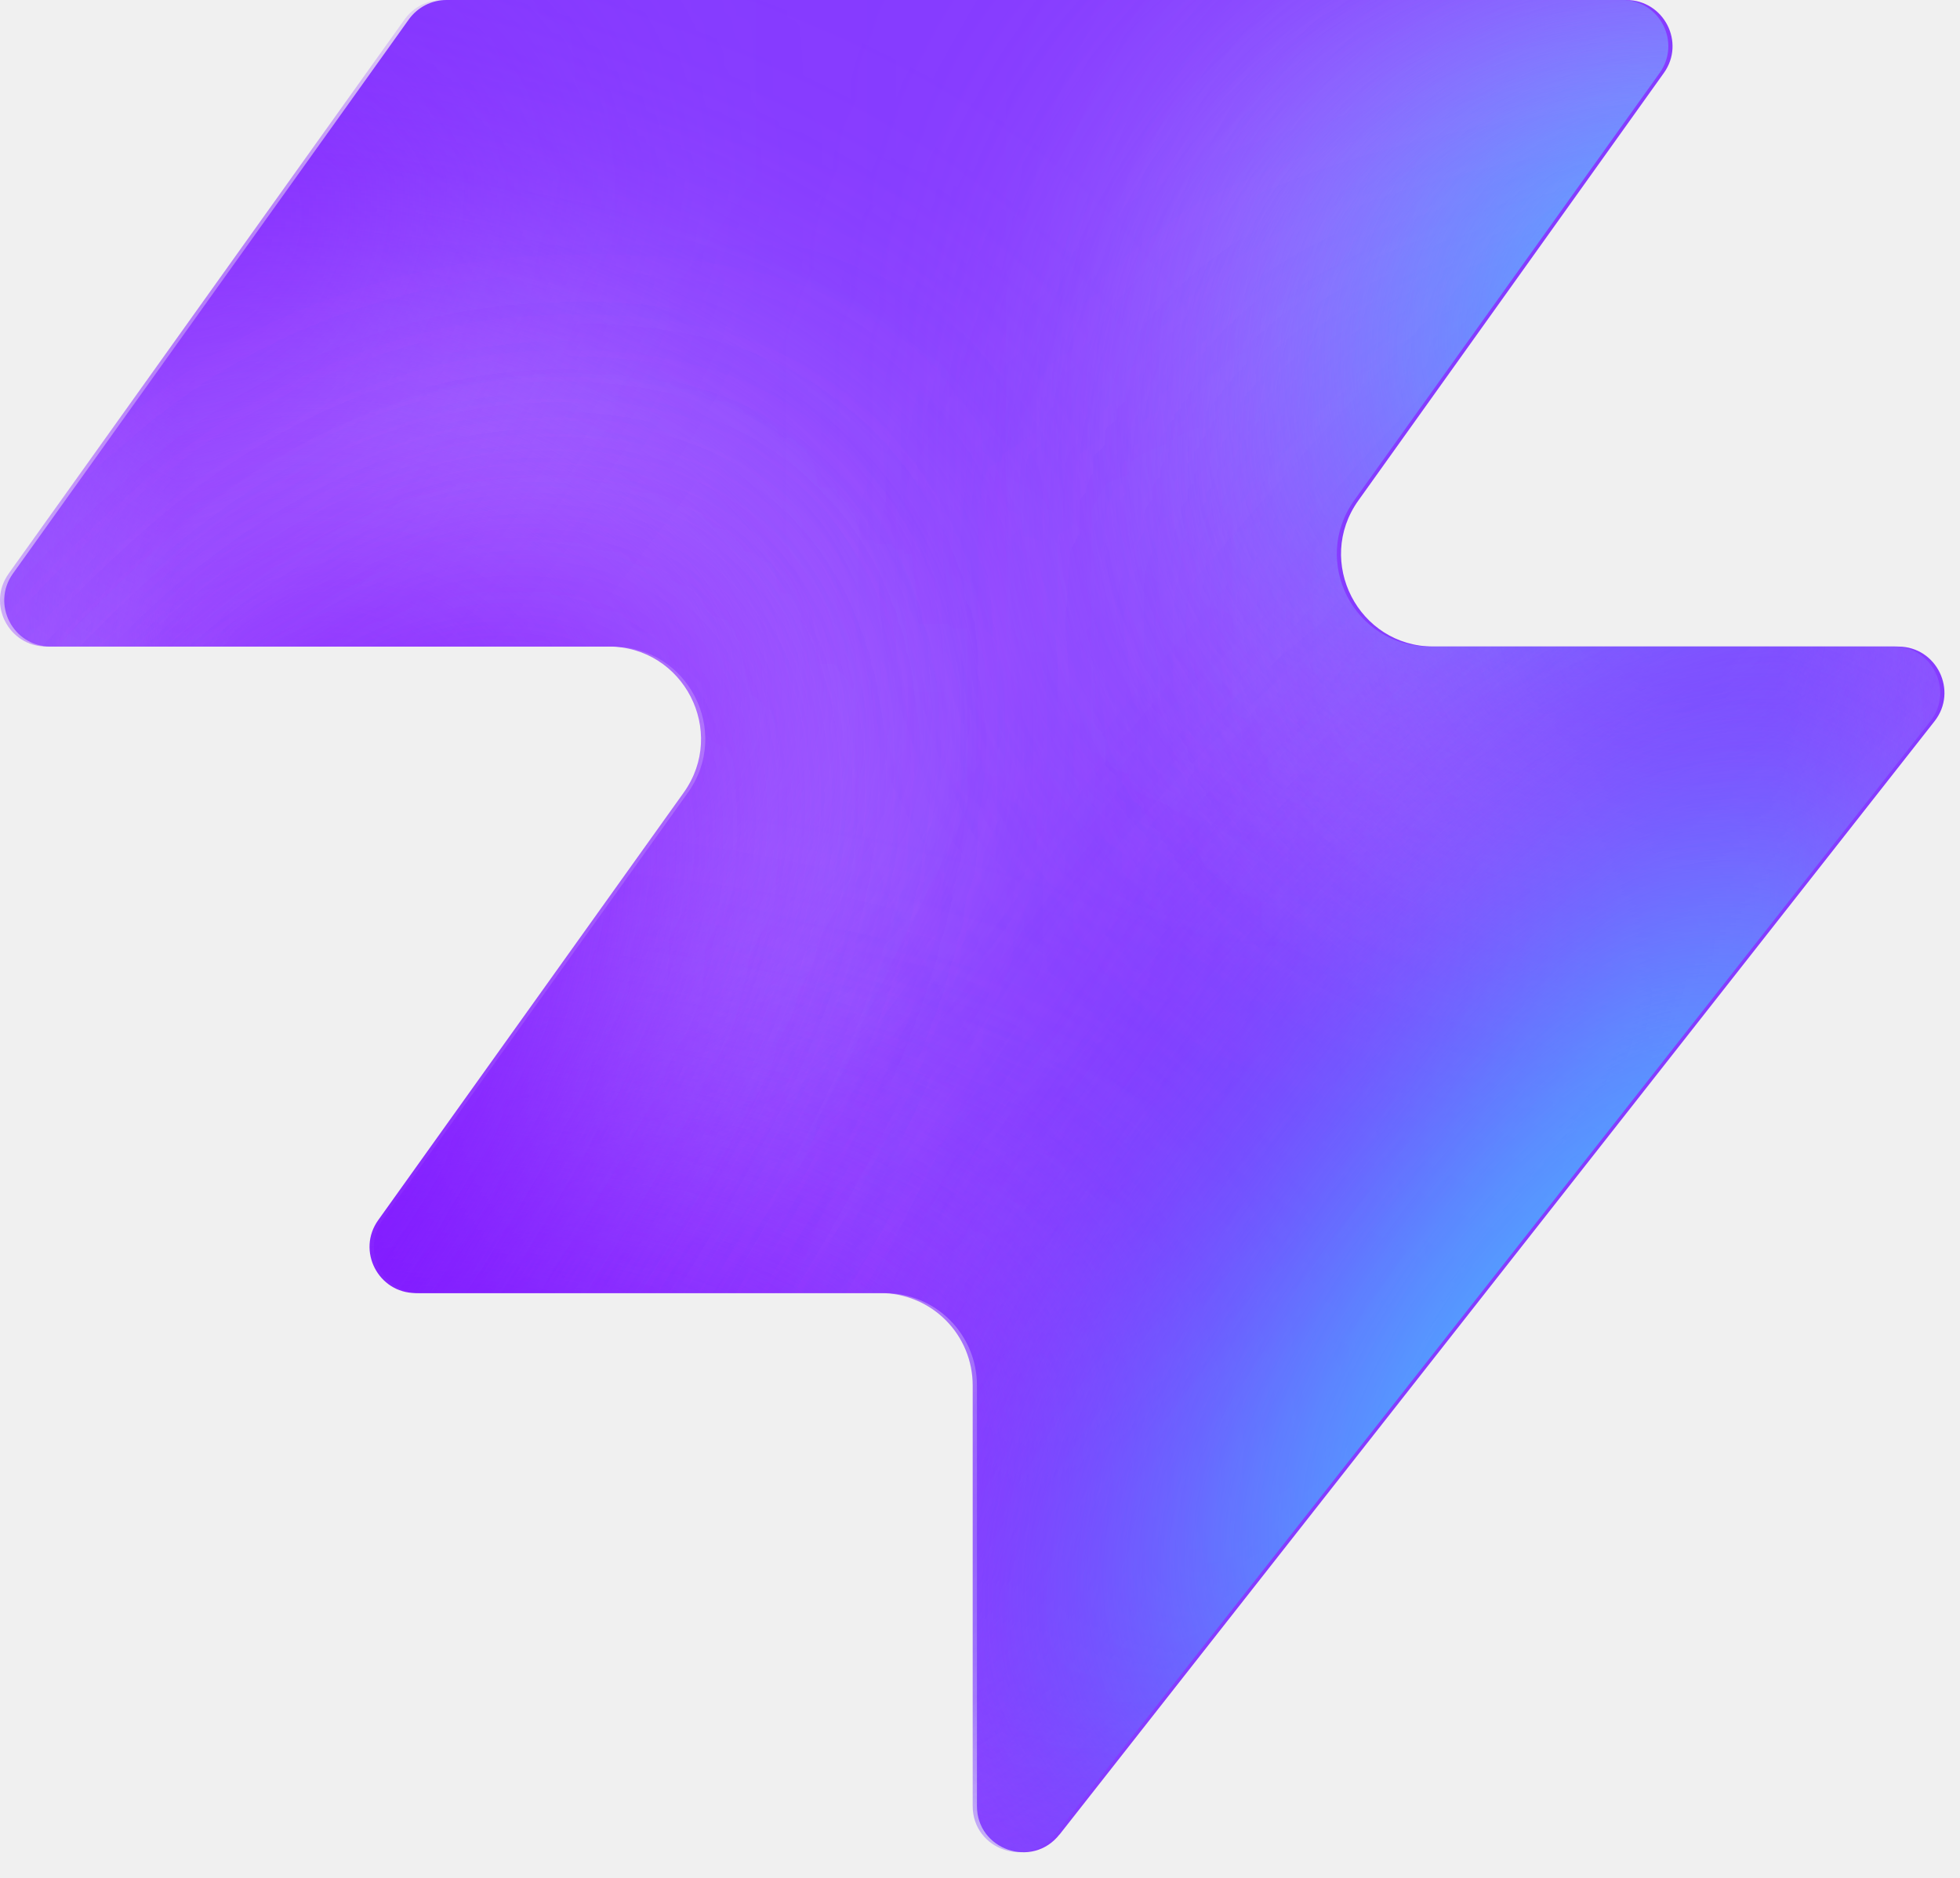
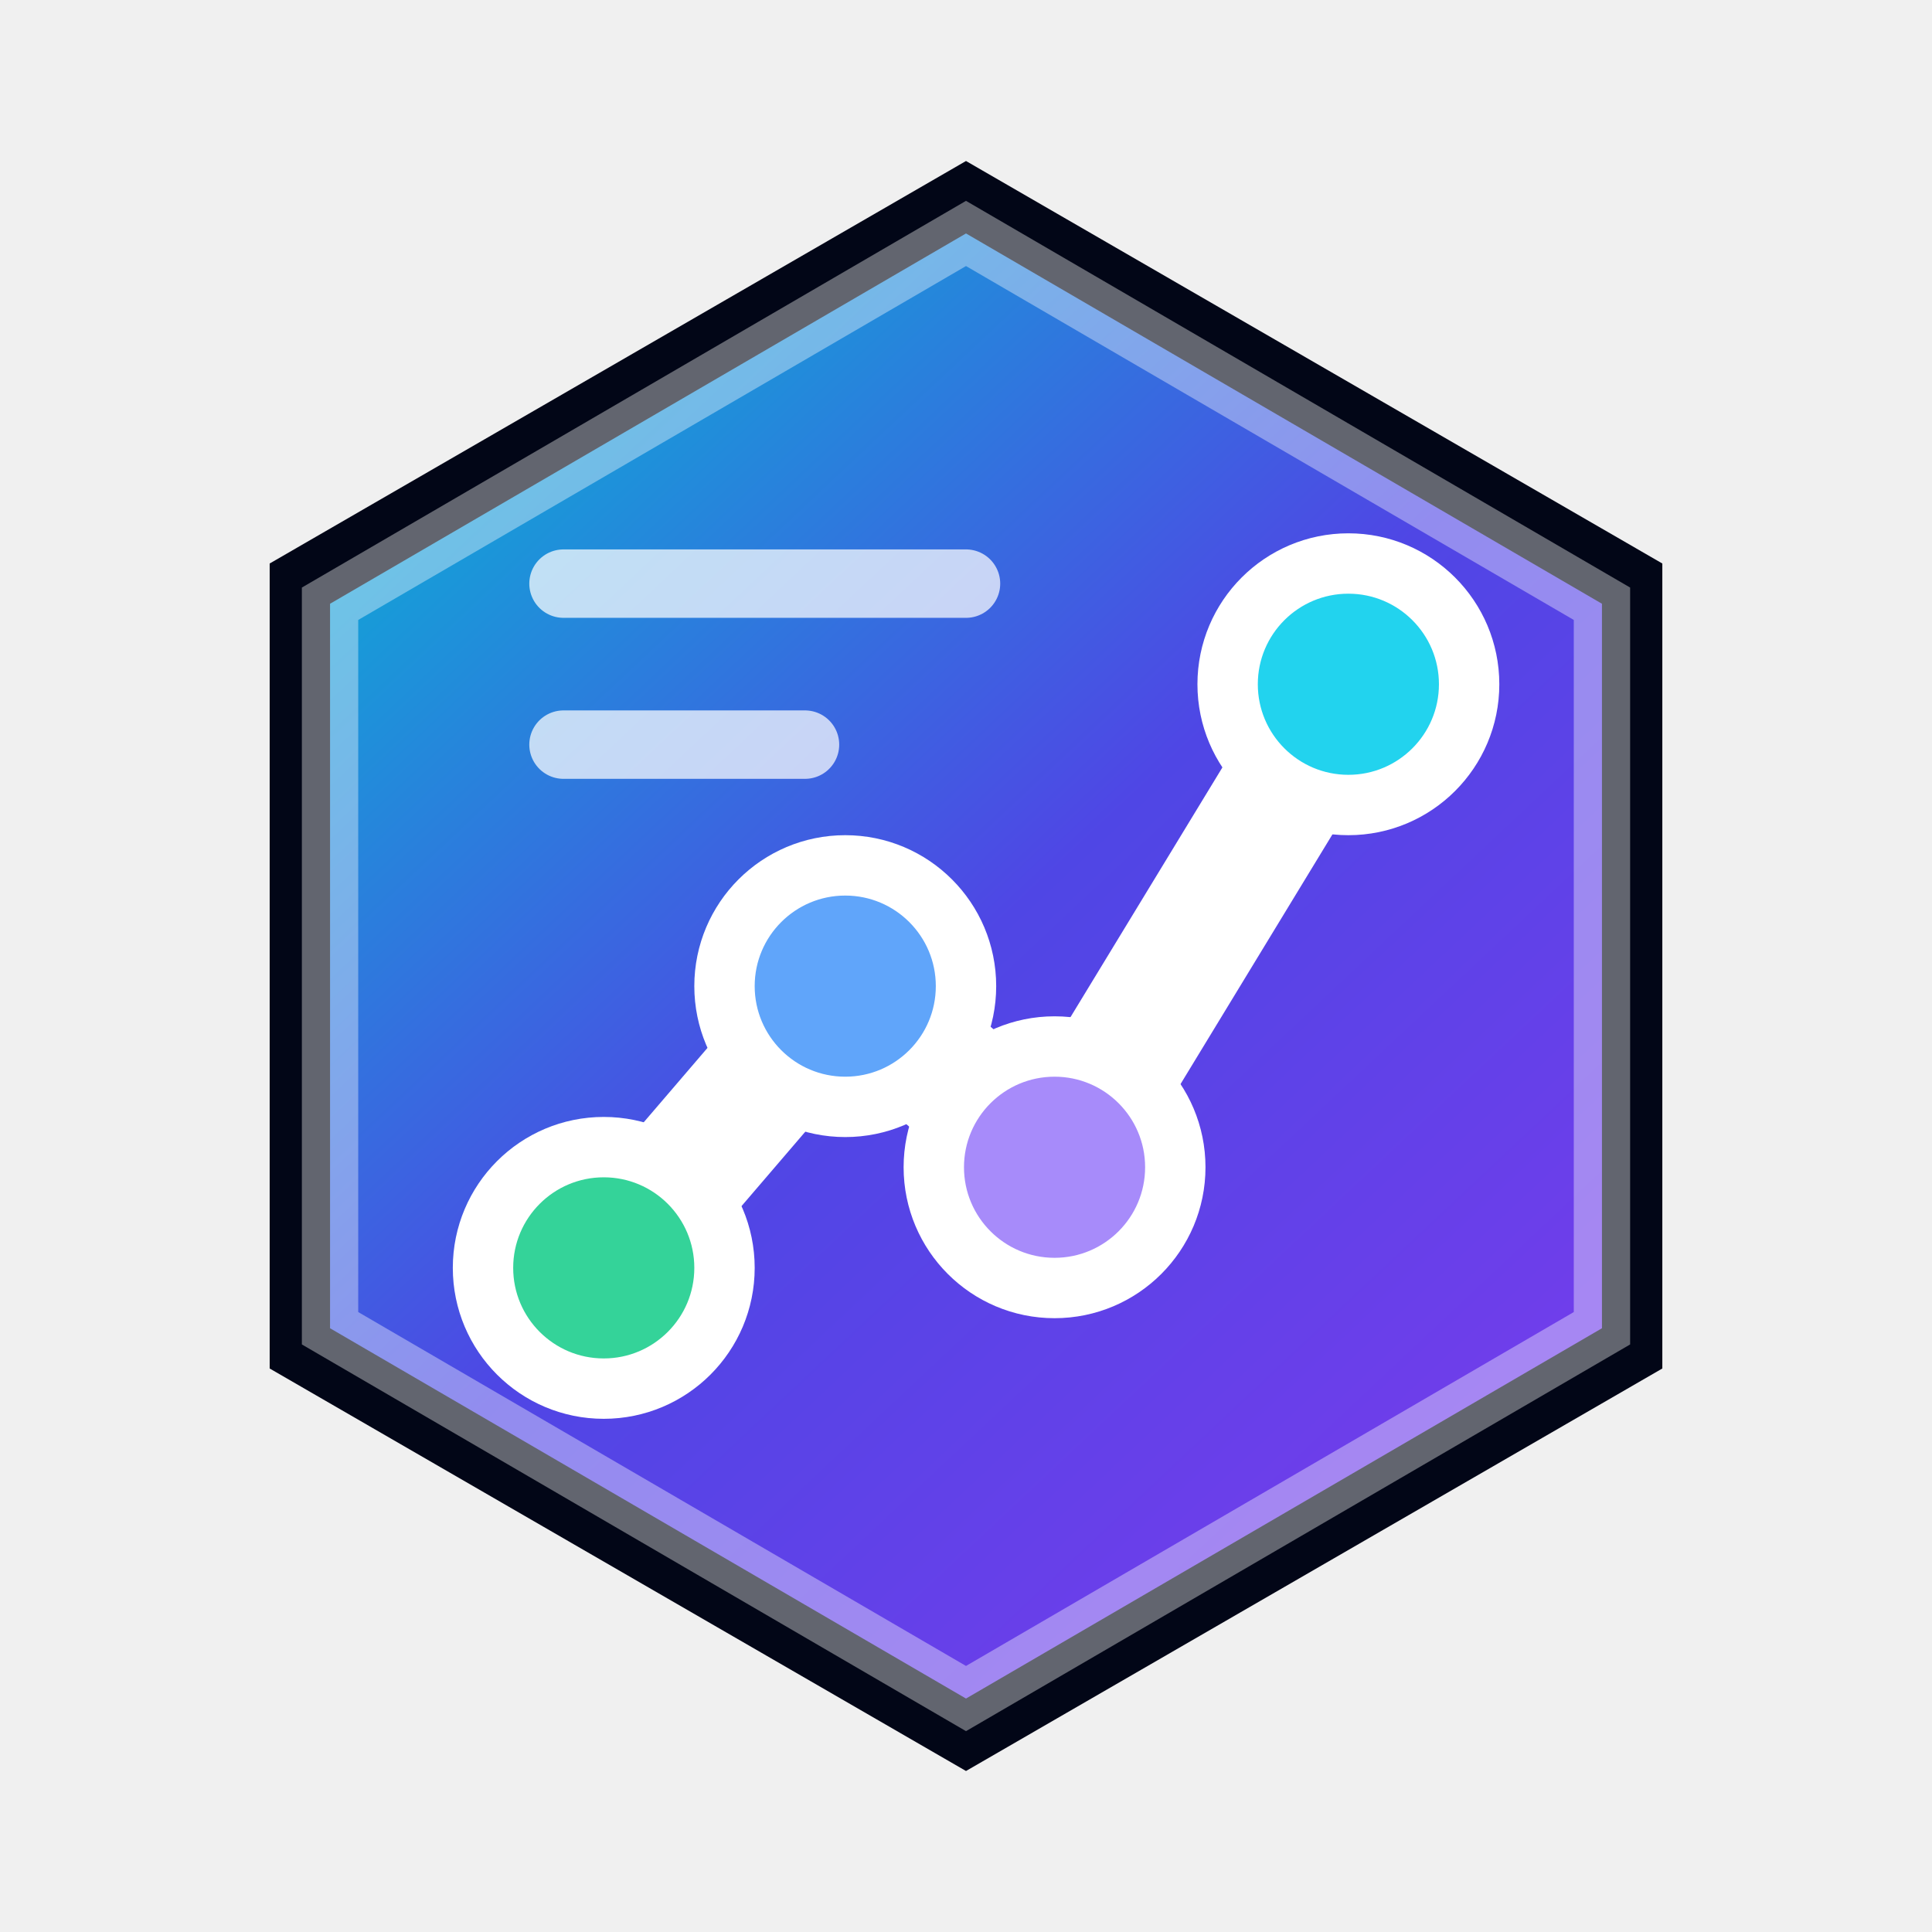
- <svg xmlns="http://www.w3.org/2000/svg" width="48" height="46" fill="none" viewBox="0 0 48 46">
-   <path fill="#863bff" d="M25.946 44.938c-.664.845-2.021.375-2.021-.698V33.937a2.26 2.26 0 0 0-2.262-2.262H10.287c-.92 0-1.456-1.04-.92-1.788l7.48-10.471c1.07-1.497 0-3.578-1.842-3.578H1.237c-.92 0-1.456-1.04-.92-1.788L10.013.474c.214-.297.556-.474.92-.474h28.894c.92 0 1.456 1.04.92 1.788l-7.48 10.471c-1.07 1.498 0 3.579 1.842 3.579h11.377c.943 0 1.473 1.088.89 1.83L25.947 44.94z" style="fill:#863bff;fill:color(display-p3 .525 .23 1);fill-opacity:1" />
-   <mask id="a" width="48" height="46" x="0" y="0" maskUnits="userSpaceOnUse" style="mask-type:alpha">
-     <path fill="#000" d="M25.842 44.938c-.664.844-2.021.375-2.021-.698V33.937a2.26 2.26 0 0 0-2.262-2.262H10.183c-.92 0-1.456-1.04-.92-1.788l7.48-10.471c1.07-1.498 0-3.579-1.842-3.579H1.133c-.92 0-1.456-1.04-.92-1.787L9.91.473c.214-.297.556-.474.92-.474h28.894c.92 0 1.456 1.04.92 1.788l-7.48 10.471c-1.07 1.498 0 3.578 1.842 3.578h11.377c.943 0 1.473 1.088.89 1.832L25.843 44.94z" style="fill:#000;fill-opacity:1" />
-   </mask>
-   <g mask="url(#a)">
-     <g filter="url(#b)">
-       <ellipse cx="5.508" cy="14.704" fill="#ede6ff" rx="5.508" ry="14.704" style="fill:#ede6ff;fill:color(display-p3 .927 .903 1);fill-opacity:1" transform="matrix(.00324 1 1 -.00324 -4.47 31.516)" />
-     </g>
-     <g filter="url(#c)">
-       <ellipse cx="10.399" cy="29.851" fill="#ede6ff" rx="10.399" ry="29.851" style="fill:#ede6ff;fill:color(display-p3 .927 .903 1);fill-opacity:1" transform="matrix(.00324 1 1 -.00324 -39.328 7.883)" />
-     </g>
-     <g filter="url(#d)">
-       <ellipse cx="5.508" cy="30.487" fill="#7e14ff" rx="5.508" ry="30.487" style="fill:#7e14ff;fill:color(display-p3 .492 .077 1);fill-opacity:1" transform="rotate(89.814 -25.913 -14.639)scale(1 -1)" />
-     </g>
-     <g filter="url(#e)">
-       <ellipse cx="5.508" cy="30.599" fill="#7e14ff" rx="5.508" ry="30.599" style="fill:#7e14ff;fill:color(display-p3 .492 .077 1);fill-opacity:1" transform="rotate(89.814 -32.644 -3.334)scale(1 -1)" />
-     </g>
-     <g filter="url(#f)">
-       <ellipse cx="5.508" cy="30.599" fill="#7e14ff" rx="5.508" ry="30.599" style="fill:#7e14ff;fill:color(display-p3 .492 .077 1);fill-opacity:1" transform="matrix(.00324 1 1 -.00324 -34.34 30.47)" />
-     </g>
-     <g filter="url(#g)">
-       <ellipse cx="14.072" cy="22.078" fill="#ede6ff" rx="14.072" ry="22.078" style="fill:#ede6ff;fill:color(display-p3 .927 .903 1);fill-opacity:1" transform="rotate(93.35 24.506 48.493)scale(-1 1)" />
-     </g>
-     <g filter="url(#h)">
-       <ellipse cx="3.47" cy="21.501" fill="#7e14ff" rx="3.47" ry="21.501" style="fill:#7e14ff;fill:color(display-p3 .492 .077 1);fill-opacity:1" transform="rotate(89.009 28.708 47.59)scale(-1 1)" />
-     </g>
-     <g filter="url(#i)">
-       <ellipse cx="3.47" cy="21.501" fill="#7e14ff" rx="3.47" ry="21.501" style="fill:#7e14ff;fill:color(display-p3 .492 .077 1);fill-opacity:1" transform="rotate(89.009 28.708 47.59)scale(-1 1)" />
-     </g>
-     <g filter="url(#j)">
-       <ellipse cx=".387" cy="8.972" fill="#7e14ff" rx="4.407" ry="29.108" style="fill:#7e14ff;fill:color(display-p3 .492 .077 1);fill-opacity:1" transform="rotate(39.51 .387 8.972)" />
-     </g>
-     <g filter="url(#k)">
-       <ellipse cx="47.523" cy="-6.092" fill="#7e14ff" rx="4.407" ry="29.108" style="fill:#7e14ff;fill:color(display-p3 .492 .077 1);fill-opacity:1" transform="rotate(37.892 47.523 -6.092)" />
-     </g>
-     <g filter="url(#l)">
-       <ellipse cx="41.412" cy="6.333" fill="#47bfff" rx="5.971" ry="9.665" style="fill:#47bfff;fill:color(display-p3 .28 .748 1);fill-opacity:1" transform="rotate(37.892 41.412 6.333)" />
-     </g>
-     <g filter="url(#m)">
-       <ellipse cx="-1.879" cy="38.332" fill="#7e14ff" rx="4.407" ry="29.108" style="fill:#7e14ff;fill:color(display-p3 .492 .077 1);fill-opacity:1" transform="rotate(37.892 -1.88 38.332)" />
-     </g>
-     <g filter="url(#n)">
-       <ellipse cx="-1.879" cy="38.332" fill="#7e14ff" rx="4.407" ry="29.108" style="fill:#7e14ff;fill:color(display-p3 .492 .077 1);fill-opacity:1" transform="rotate(37.892 -1.88 38.332)" />
-     </g>
-     <g filter="url(#o)">
-       <ellipse cx="35.651" cy="29.907" fill="#7e14ff" rx="4.407" ry="29.108" style="fill:#7e14ff;fill:color(display-p3 .492 .077 1);fill-opacity:1" transform="rotate(37.892 35.651 29.907)" />
-     </g>
-     <g filter="url(#p)">
-       <ellipse cx="38.418" cy="32.4" fill="#47bfff" rx="5.971" ry="15.297" style="fill:#47bfff;fill:color(display-p3 .28 .748 1);fill-opacity:1" transform="rotate(37.892 38.418 32.4)" />
-     </g>
-   </g>
+ <svg xmlns="http://www.w3.org/2000/svg" viewBox="0 0 48 48" fill="none">
+   <path d="M24 4 41.3 14v20L24 44 6.7 34V14L24 4Z" fill="#020617" />
+   <path d="M24 5.8 39.8 15v18L24 42.2 8.2 33V15L24 5.8Z" fill="url(#panel)" stroke="rgba(255,255,255,.38)" stroke-width="1.4" />
+   <path d="M15 31.5 21 24.5l5.2 4.5L33.5 17" stroke="#fff" stroke-width="3.2" stroke-linecap="round" stroke-linejoin="round" />
+   <circle cx="15" cy="31.5" r="3" fill="#34D399" stroke="#fff" stroke-width="1.5" />
+   <circle cx="21" cy="24.5" r="3" fill="#60A5FA" stroke="#fff" stroke-width="1.5" />
+   <circle cx="26.2" cy="29" r="3" fill="#A78BFA" stroke="#fff" stroke-width="1.5" />
+   <circle cx="33.5" cy="17" r="3" fill="#22D3EE" stroke="#fff" stroke-width="1.5" />
+   <path d="M14 14.5h10M14 18.5h6" stroke="rgba(255,255,255,.72)" stroke-width="1.7" stroke-linecap="round" />
  <defs>
-     <filter id="b" width="60.045" height="41.654" x="-19.77" y="16.149" color-interpolation-filters="sRGB" filterUnits="userSpaceOnUse">
-       <feFlood flood-opacity="0" result="BackgroundImageFix" />
-       <feBlend in="SourceGraphic" in2="BackgroundImageFix" result="shape" />
-       <feGaussianBlur result="effect1_foregroundBlur_2002_17158" stdDeviation="7.659" />
-     </filter>
-     <filter id="c" width="90.34" height="51.437" x="-54.613" y="-7.533" color-interpolation-filters="sRGB" filterUnits="userSpaceOnUse">
-       <feFlood flood-opacity="0" result="BackgroundImageFix" />
-       <feBlend in="SourceGraphic" in2="BackgroundImageFix" result="shape" />
-       <feGaussianBlur result="effect1_foregroundBlur_2002_17158" stdDeviation="7.659" />
-     </filter>
-     <filter id="d" width="79.355" height="29.4" x="-49.64" y="2.03" color-interpolation-filters="sRGB" filterUnits="userSpaceOnUse">
-       <feFlood flood-opacity="0" result="BackgroundImageFix" />
-       <feBlend in="SourceGraphic" in2="BackgroundImageFix" result="shape" />
-       <feGaussianBlur result="effect1_foregroundBlur_2002_17158" stdDeviation="4.596" />
-     </filter>
-     <filter id="e" width="79.579" height="29.4" x="-45.045" y="20.029" color-interpolation-filters="sRGB" filterUnits="userSpaceOnUse">
-       <feFlood flood-opacity="0" result="BackgroundImageFix" />
-       <feBlend in="SourceGraphic" in2="BackgroundImageFix" result="shape" />
-       <feGaussianBlur result="effect1_foregroundBlur_2002_17158" stdDeviation="4.596" />
-     </filter>
-     <filter id="f" width="79.579" height="29.4" x="-43.513" y="21.178" color-interpolation-filters="sRGB" filterUnits="userSpaceOnUse">
-       <feFlood flood-opacity="0" result="BackgroundImageFix" />
-       <feBlend in="SourceGraphic" in2="BackgroundImageFix" result="shape" />
-       <feGaussianBlur result="effect1_foregroundBlur_2002_17158" stdDeviation="4.596" />
-     </filter>
-     <filter id="g" width="74.749" height="58.852" x="15.756" y="-17.901" color-interpolation-filters="sRGB" filterUnits="userSpaceOnUse">
-       <feFlood flood-opacity="0" result="BackgroundImageFix" />
-       <feBlend in="SourceGraphic" in2="BackgroundImageFix" result="shape" />
-       <feGaussianBlur result="effect1_foregroundBlur_2002_17158" stdDeviation="7.659" />
-     </filter>
-     <filter id="h" width="61.377" height="25.362" x="23.548" y="2.284" color-interpolation-filters="sRGB" filterUnits="userSpaceOnUse">
-       <feFlood flood-opacity="0" result="BackgroundImageFix" />
-       <feBlend in="SourceGraphic" in2="BackgroundImageFix" result="shape" />
-       <feGaussianBlur result="effect1_foregroundBlur_2002_17158" stdDeviation="4.596" />
-     </filter>
-     <filter id="i" width="61.377" height="25.362" x="23.548" y="2.284" color-interpolation-filters="sRGB" filterUnits="userSpaceOnUse">
-       <feFlood flood-opacity="0" result="BackgroundImageFix" />
-       <feBlend in="SourceGraphic" in2="BackgroundImageFix" result="shape" />
-       <feGaussianBlur result="effect1_foregroundBlur_2002_17158" stdDeviation="4.596" />
-     </filter>
-     <filter id="j" width="56.045" height="63.649" x="-27.636" y="-22.853" color-interpolation-filters="sRGB" filterUnits="userSpaceOnUse">
-       <feFlood flood-opacity="0" result="BackgroundImageFix" />
-       <feBlend in="SourceGraphic" in2="BackgroundImageFix" result="shape" />
-       <feGaussianBlur result="effect1_foregroundBlur_2002_17158" stdDeviation="4.596" />
-     </filter>
-     <filter id="k" width="54.814" height="64.646" x="20.116" y="-38.415" color-interpolation-filters="sRGB" filterUnits="userSpaceOnUse">
-       <feFlood flood-opacity="0" result="BackgroundImageFix" />
-       <feBlend in="SourceGraphic" in2="BackgroundImageFix" result="shape" />
-       <feGaussianBlur result="effect1_foregroundBlur_2002_17158" stdDeviation="4.596" />
-     </filter>
-     <filter id="l" width="33.541" height="35.313" x="24.641" y="-11.323" color-interpolation-filters="sRGB" filterUnits="userSpaceOnUse">
-       <feFlood flood-opacity="0" result="BackgroundImageFix" />
-       <feBlend in="SourceGraphic" in2="BackgroundImageFix" result="shape" />
-       <feGaussianBlur result="effect1_foregroundBlur_2002_17158" stdDeviation="4.596" />
-     </filter>
-     <filter id="m" width="54.814" height="64.646" x="-29.286" y="6.009" color-interpolation-filters="sRGB" filterUnits="userSpaceOnUse">
-       <feFlood flood-opacity="0" result="BackgroundImageFix" />
-       <feBlend in="SourceGraphic" in2="BackgroundImageFix" result="shape" />
-       <feGaussianBlur result="effect1_foregroundBlur_2002_17158" stdDeviation="4.596" />
-     </filter>
-     <filter id="n" width="54.814" height="64.646" x="-29.286" y="6.009" color-interpolation-filters="sRGB" filterUnits="userSpaceOnUse">
-       <feFlood flood-opacity="0" result="BackgroundImageFix" />
-       <feBlend in="SourceGraphic" in2="BackgroundImageFix" result="shape" />
-       <feGaussianBlur result="effect1_foregroundBlur_2002_17158" stdDeviation="4.596" />
-     </filter>
-     <filter id="o" width="54.814" height="64.646" x="8.244" y="-2.416" color-interpolation-filters="sRGB" filterUnits="userSpaceOnUse">
-       <feFlood flood-opacity="0" result="BackgroundImageFix" />
-       <feBlend in="SourceGraphic" in2="BackgroundImageFix" result="shape" />
-       <feGaussianBlur result="effect1_foregroundBlur_2002_17158" stdDeviation="4.596" />
-     </filter>
-     <filter id="p" width="39.409" height="43.623" x="18.713" y="10.588" color-interpolation-filters="sRGB" filterUnits="userSpaceOnUse">
-       <feFlood flood-opacity="0" result="BackgroundImageFix" />
-       <feBlend in="SourceGraphic" in2="BackgroundImageFix" result="shape" />
-       <feGaussianBlur result="effect1_foregroundBlur_2002_17158" stdDeviation="4.596" />
-     </filter>
+     <linearGradient id="panel" x1="9" x2="40" y1="8" y2="41" gradientUnits="userSpaceOnUse">
+       <stop stop-color="#06B6D4" />
+       <stop offset=".48" stop-color="#4F46E5" />
+       <stop offset="1" stop-color="#7C3AED" />
+     </linearGradient>
  </defs>
</svg>
